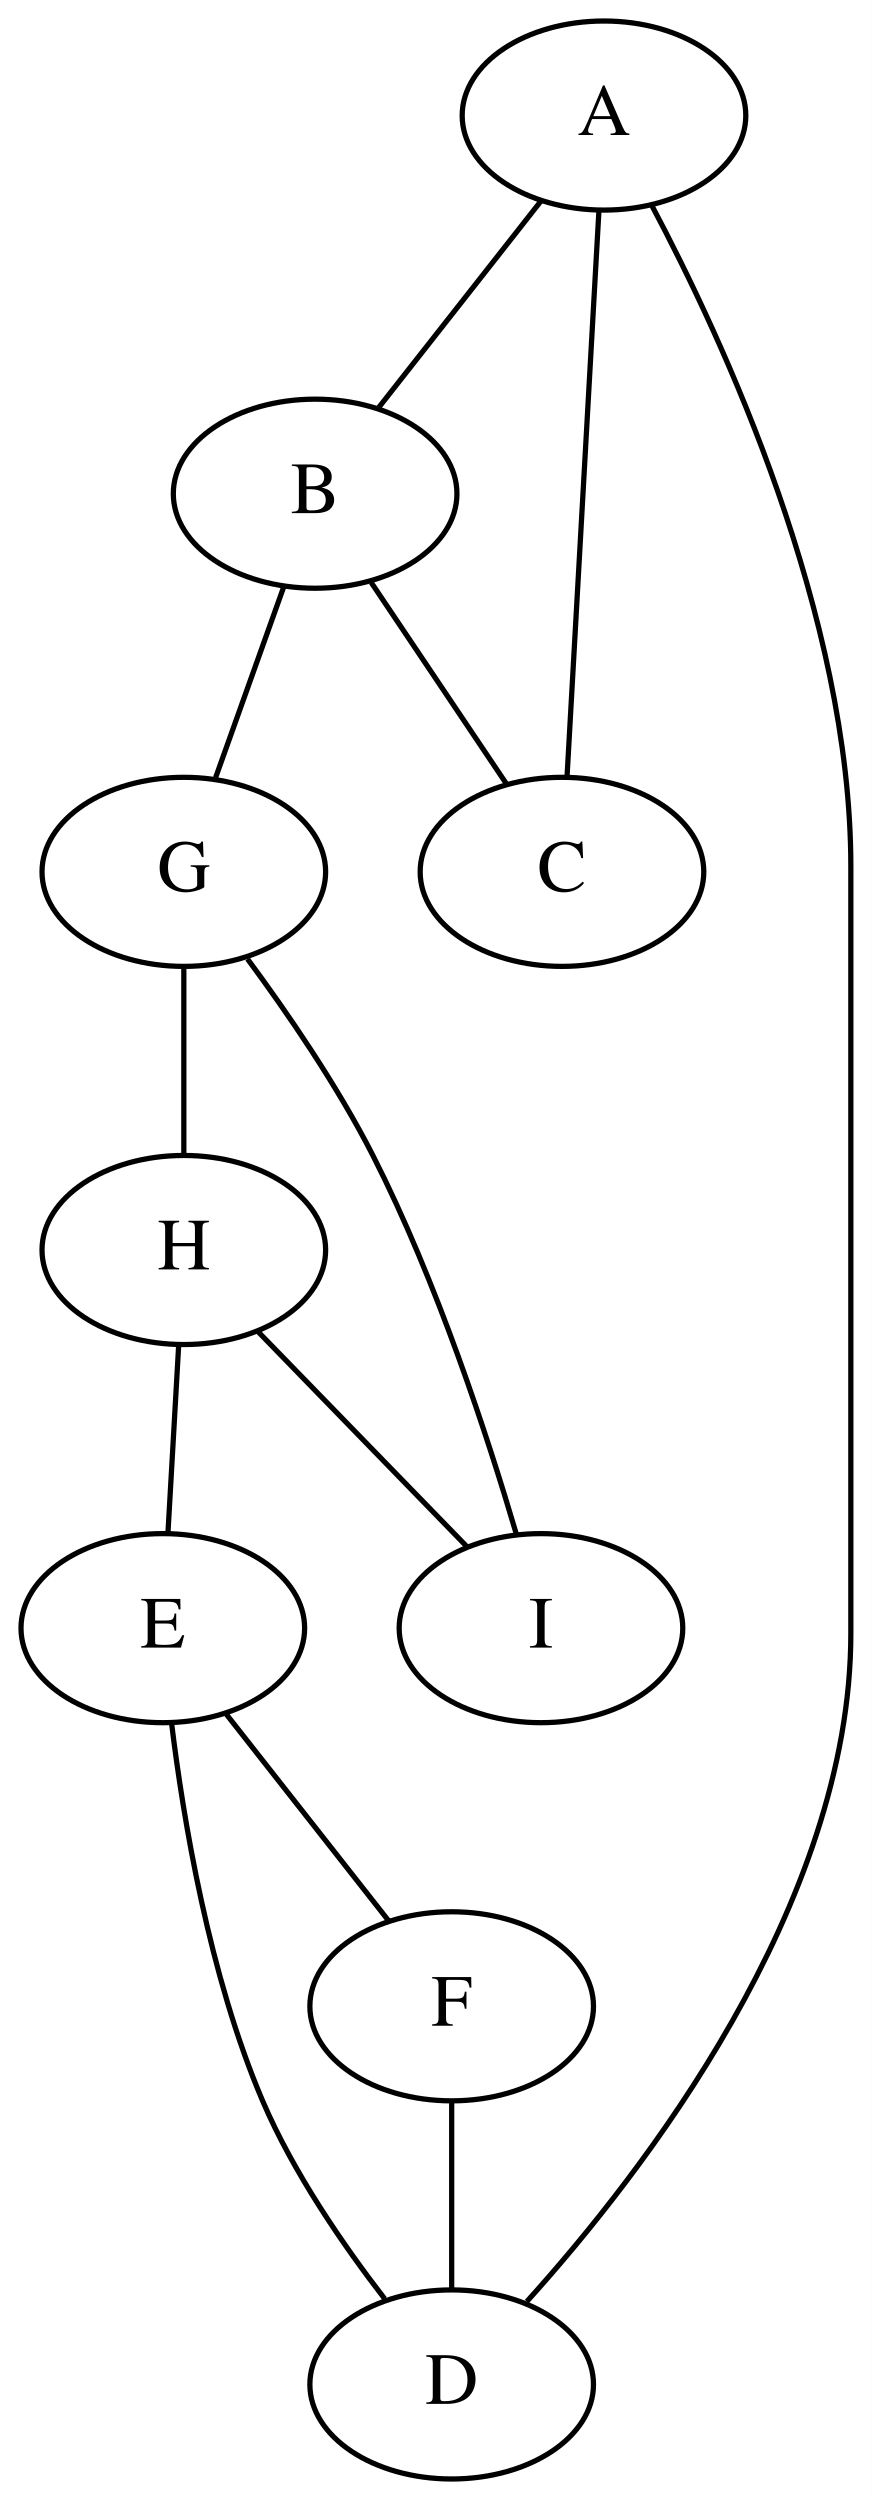
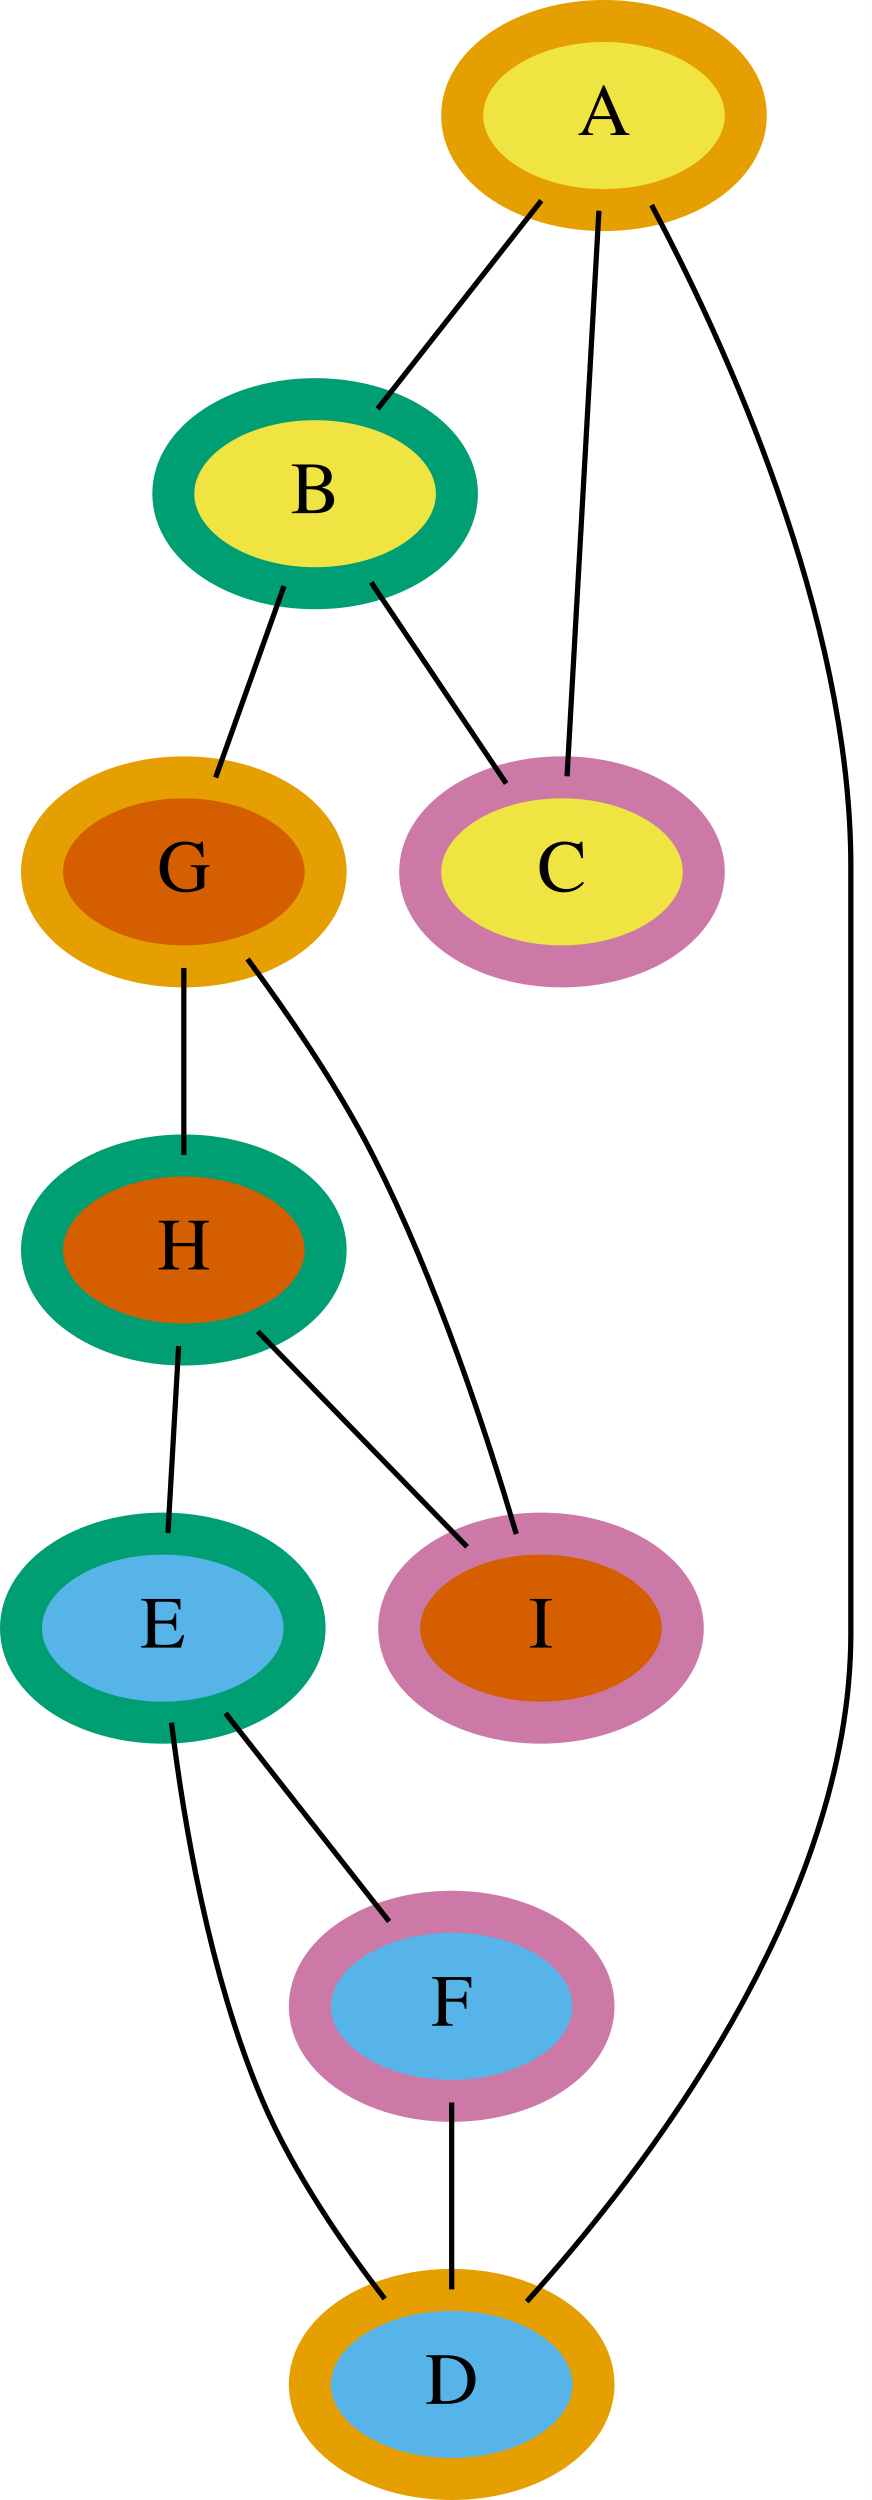
<svg xmlns="http://www.w3.org/2000/svg" width="166pt" height="476pt" viewBox="0.00 0.00 166.00 476.00">
  <g id="graph0" class="graph" transform="scale(1 1) rotate(0) translate(4 472)">
    <polygon fill="white" stroke="none" points="-4,4 -4,-472 162,-472 162,4 -4,4" />
    <g id="node1" class="node">
-       <ellipse fill="none" stroke="black" cx="111" cy="-450" rx="27" ry="18" />
+       <ellipse fill="#f0e442" stroke="#e69f00" stroke-width="8" cx="111" cy="-450" rx="27" ry="18" />
      <text text-anchor="middle" x="111" y="-446.3" font-family="Times,serif" font-size="14.00">A</text>
    </g>
    <g id="node2" class="node">
-       <ellipse fill="none" stroke="black" cx="56" cy="-378" rx="27" ry="18" />
+       <ellipse fill="#f0e442" stroke="#009e73" stroke-width="8" cx="56" cy="-378" rx="27" ry="18" />
      <text text-anchor="middle" x="56" y="-374.3" font-family="Times,serif" font-size="14.00">B</text>
    </g>
    <g id="edge1" class="edge">
      <path fill="none" stroke="black" d="M99.066,-433.811C89.841,-422.07 77.13,-405.893 67.911,-394.159" />
    </g>
    <g id="node4" class="node">
-       <ellipse fill="none" stroke="black" cx="82" cy="-18" rx="27" ry="18" />
+       <ellipse fill="#56b4e9" stroke="#e69f00" stroke-width="8" cx="82" cy="-18" rx="27" ry="18" />
      <text text-anchor="middle" x="82" y="-14.3" font-family="Times,serif" font-size="14.00">D</text>
    </g>
    <g id="edge10" class="edge">
      <path fill="none" stroke="black" d="M120.062,-432.96C133.72,-407.234 158,-354.781 158,-307 158,-307 158,-307 158,-161 158,-109.271 118.31,-58.15 96.295,-33.772" />
    </g>
    <g id="node3" class="node">
-       <ellipse fill="none" stroke="black" cx="103" cy="-306" rx="27" ry="18" />
+       <ellipse fill="#f0e442" stroke="#cc79a7" stroke-width="8" cx="103" cy="-306" rx="27" ry="18" />
      <text text-anchor="middle" x="103" y="-302.3" font-family="Times,serif" font-size="14.00">C</text>
    </g>
    <g id="edge2" class="edge">
      <path fill="none" stroke="black" d="M66.665,-361.116C74.357,-349.66 84.695,-334.263 92.377,-322.821" />
    </g>
    <g id="node7" class="node">
-       <ellipse fill="none" stroke="black" cx="31" cy="-306" rx="27" ry="18" />
+       <ellipse fill="#d55e00" stroke="#e69f00" stroke-width="8" cx="31" cy="-306" rx="27" ry="18" />
      <text text-anchor="middle" x="31" y="-302.3" font-family="Times,serif" font-size="14.00">G</text>
    </g>
    <g id="edge11" class="edge">
      <path fill="none" stroke="black" d="M50.075,-360.411C46.148,-349.414 41.01,-335.027 37.056,-323.956" />
    </g>
    <g id="edge3" class="edge">
      <path fill="none" stroke="black" d="M103.968,-324.189C105.508,-351.52 108.497,-404.578 110.035,-431.871" />
    </g>
    <g id="node5" class="node">
-       <ellipse fill="none" stroke="black" cx="27" cy="-162" rx="27" ry="18" />
+       <ellipse fill="#56b4e9" stroke="#009e73" stroke-width="8" cx="27" cy="-162" rx="27" ry="18" />
      <text text-anchor="middle" x="27" y="-158.3" font-family="Times,serif" font-size="14.00">E</text>
    </g>
    <g id="edge4" class="edge">
      <path fill="none" stroke="black" d="M69.252,-34.298C61.441,-44.413 51.852,-58.292 46,-72 35.826,-95.831 30.89,-125.654 28.656,-144.012" />
    </g>
    <g id="node6" class="node">
-       <ellipse fill="none" stroke="black" cx="82" cy="-90" rx="27" ry="18" />
+       <ellipse fill="#56b4e9" stroke="#cc79a7" stroke-width="8" cx="82" cy="-90" rx="27" ry="18" />
      <text text-anchor="middle" x="82" y="-86.3" font-family="Times,serif" font-size="14.00">F</text>
    </g>
    <g id="edge5" class="edge">
      <path fill="none" stroke="black" d="M38.934,-145.811C48.16,-134.07 60.87,-117.893 70.089,-106.159" />
    </g>
    <g id="edge6" class="edge">
      <path fill="none" stroke="black" d="M82,-71.697C82,-60.846 82,-46.917 82,-36.104" />
    </g>
    <g id="node8" class="node">
-       <ellipse fill="none" stroke="black" cx="31" cy="-234" rx="27" ry="18" />
+       <ellipse fill="#d55e00" stroke="#009e73" stroke-width="8" cx="31" cy="-234" rx="27" ry="18" />
      <text text-anchor="middle" x="31" y="-230.3" font-family="Times,serif" font-size="14.00">H</text>
    </g>
    <g id="edge7" class="edge">
      <path fill="none" stroke="black" d="M31,-287.697C31,-276.846 31,-262.917 31,-252.104" />
    </g>
    <g id="edge12" class="edge">
      <path fill="none" stroke="black" d="M30.011,-215.697C29.391,-204.846 28.595,-190.917 27.977,-180.104" />
    </g>
    <g id="node9" class="node">
-       <ellipse fill="none" stroke="black" cx="99" cy="-162" rx="27" ry="18" />
+       <ellipse fill="#d55e00" stroke="#cc79a7" stroke-width="8" cx="99" cy="-162" rx="27" ry="18" />
      <text text-anchor="middle" x="99" y="-158.3" font-family="Times,serif" font-size="14.00">I</text>
    </g>
    <g id="edge8" class="edge">
      <path fill="none" stroke="black" d="M45.09,-218.496C56.76,-206.482 73.263,-189.494 84.928,-177.485" />
    </g>
    <g id="edge9" class="edge">
      <path fill="none" stroke="black" d="M94.306,-179.924C88.914,-198.226 79.217,-228.003 67,-252 60.237,-265.283 50.691,-279.182 43.128,-289.412" />
    </g>
  </g>
</svg>
